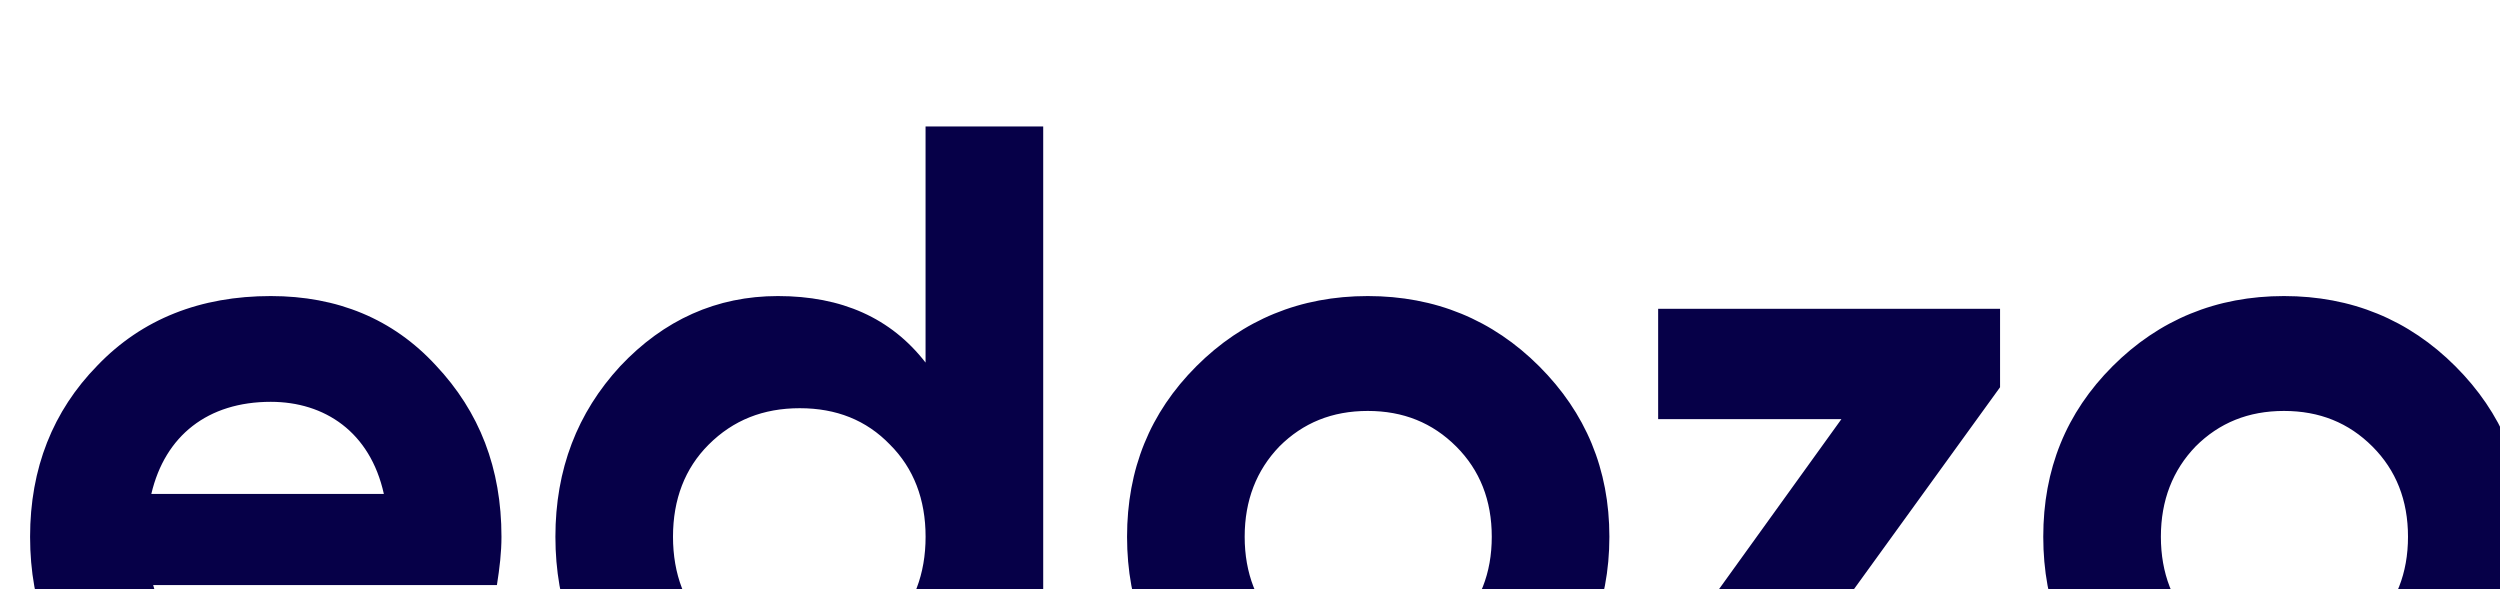
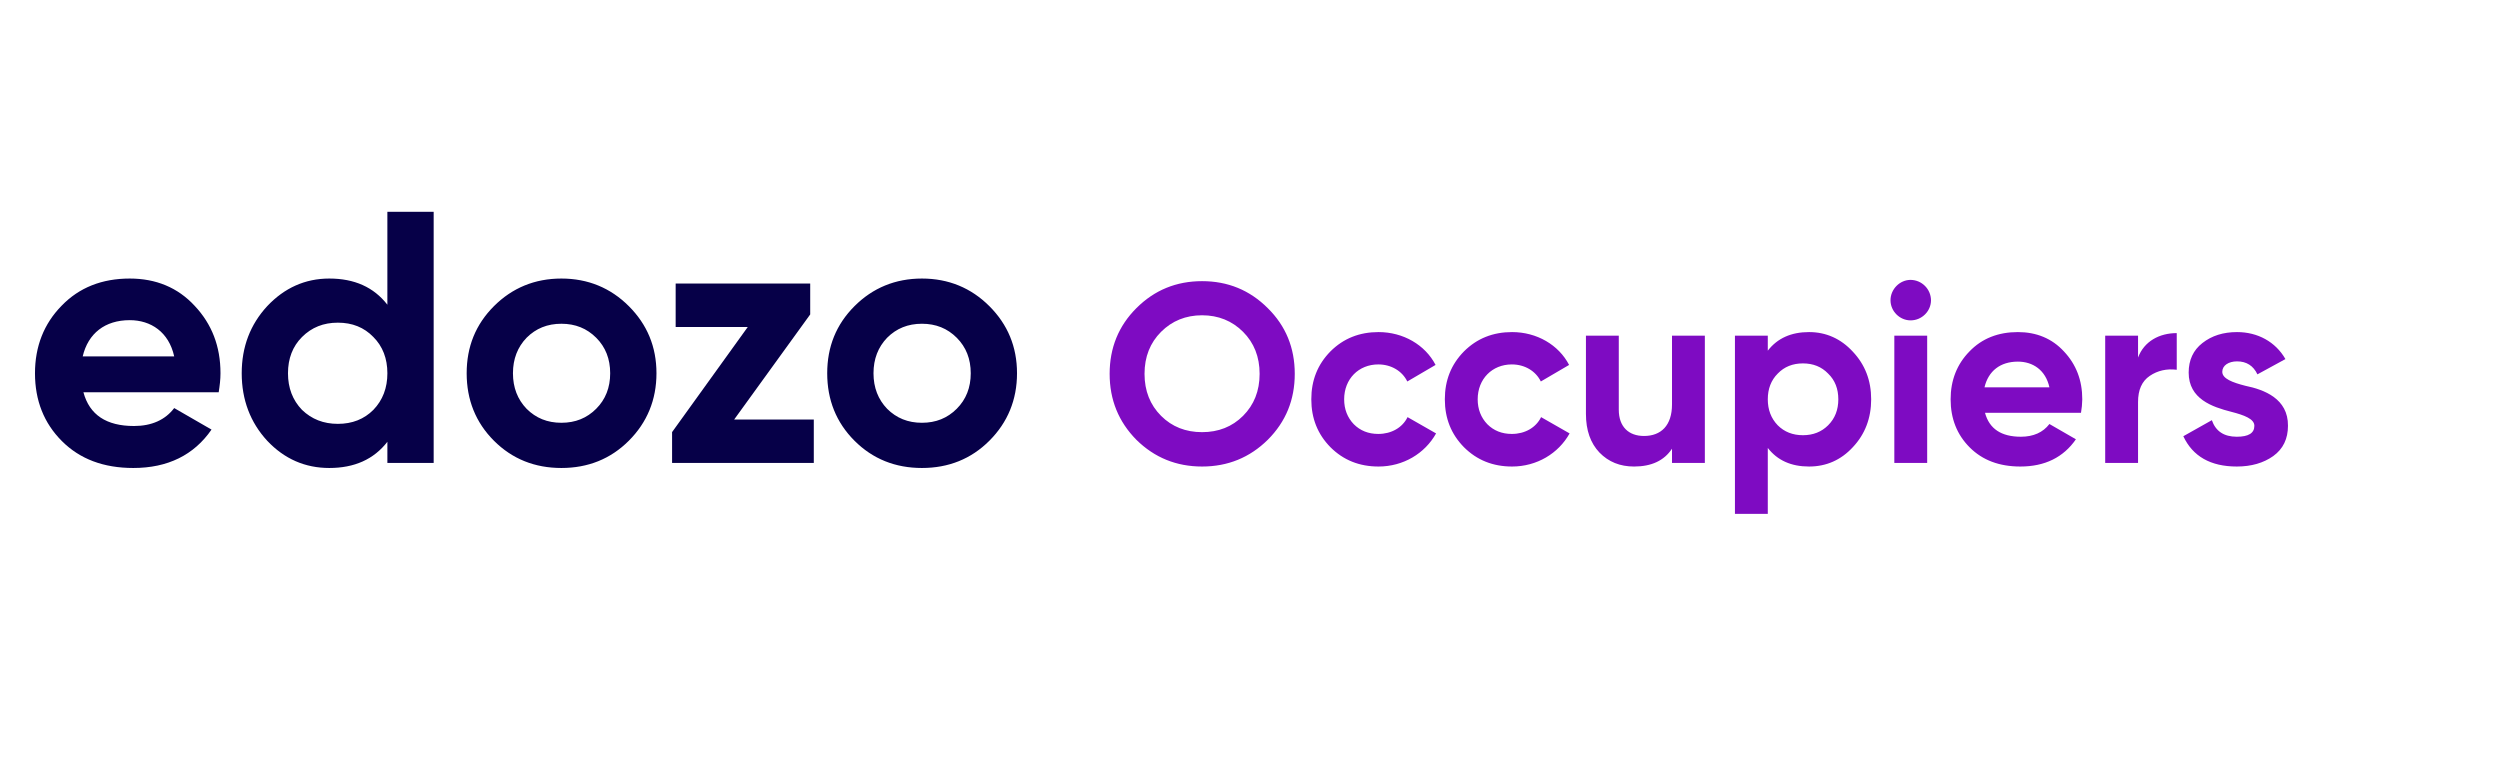
- <svg xmlns="http://www.w3.org/2000/svg" width="85" height="20" fill="none">
+ <svg xmlns="http://www.w3.org/2000/svg" width="144" height="44" viewBox="30 -14 152 66" fill="none">
  <path d="M16.895 19.893c.093-.589.155-1.116.155-1.643 0-2.325-.744-4.247-2.232-5.828-1.457-1.581-3.348-2.356-5.611-2.356-2.387 0-4.371.775-5.89 2.356-1.52 1.55-2.294 3.503-2.294 5.828 0 2.356.775 4.309 2.325 5.859 1.55 1.55 3.596 2.325 6.169 2.325 2.976 0 5.239-1.116 6.758-3.317l-3.224-1.86c-.775 1.023-1.953 1.55-3.472 1.55-2.387 0-3.844-.961-4.371-2.914h11.687Zm-11.75-3.1c.466-1.984 1.923-3.131 4.062-3.131 1.829 0 3.379 1.023 3.844 3.131H5.146ZM31.47 12.329c-1.178-1.519-2.852-2.263-5.022-2.263-2.078 0-3.875.806-5.363 2.387-1.457 1.581-2.201 3.503-2.201 5.797 0 2.294.744 4.247 2.2 5.828 1.489 1.581 3.287 2.356 5.364 2.356 2.17 0 3.843-.744 5.022-2.263V26h3.999V4.3h-4v8.029Zm-7.378 9.083c-.806-.837-1.21-1.891-1.21-3.162s.404-2.325 1.21-3.131c.837-.837 1.86-1.24 3.1-1.24s2.263.403 3.069 1.24c.806.806 1.209 1.86 1.209 3.131 0 1.271-.403 2.325-1.21 3.162-.805.806-1.828 1.209-3.068 1.209s-2.263-.403-3.1-1.209ZM52.332 24.078c1.58-1.581 2.387-3.534 2.387-5.828 0-2.294-.806-4.216-2.387-5.797-1.581-1.581-3.534-2.387-5.828-2.387-2.294 0-4.247.806-5.828 2.387-1.581 1.581-2.356 3.503-2.356 5.797 0 2.294.775 4.247 2.356 5.828 1.58 1.581 3.534 2.356 5.828 2.356 2.294 0 4.247-.775 5.828-2.356Zm-8.835-2.759c-.775-.806-1.178-1.829-1.178-3.069s.403-2.263 1.178-3.069c.806-.806 1.798-1.209 3.007-1.209s2.2.403 3.007 1.209c.806.806 1.209 1.829 1.209 3.069s-.403 2.263-1.21 3.069c-.805.806-1.797 1.209-3.006 1.209-1.21 0-2.201-.403-3.007-1.209ZM68.002 13.166V10.5H56.377v3.751h6.231l-6.54 9.083V26h12.244v-3.751H61.43l6.572-9.083ZM83.483 24.078c1.581-1.581 2.387-3.534 2.387-5.828 0-2.294-.806-4.216-2.387-5.797-1.58-1.581-3.534-2.387-5.828-2.387-2.294 0-4.247.806-5.828 2.387-1.58 1.581-2.356 3.503-2.356 5.797 0 2.294.775 4.247 2.356 5.828 1.581 1.581 3.534 2.356 5.828 2.356 2.294 0 4.247-.775 5.828-2.356Zm-8.835-2.759c-.775-.806-1.178-1.829-1.178-3.069s.403-2.263 1.178-3.069c.806-.806 1.798-1.209 3.007-1.209 1.21 0 2.201.403 3.007 1.209s1.21 1.829 1.21 3.069-.404 2.263-1.21 3.069c-.806.806-1.798 1.209-3.007 1.209s-2.2-.403-3.007-1.209Z" fill="#060048" />
  <path d="M107.535 23.998c1.562-1.562 2.332-3.454 2.332-5.698s-.77-4.136-2.332-5.676c-1.562-1.562-3.454-2.332-5.676-2.332s-4.114.77-5.676 2.332c-1.54 1.54-2.31 3.432-2.31 5.676s.77 4.136 2.31 5.698c1.562 1.54 3.454 2.31 5.676 2.31s4.114-.77 5.676-2.31Zm-9.218-2.068c-.946-.946-1.43-2.156-1.43-3.63 0-1.474.484-2.684 1.43-3.63.946-.946 2.134-1.43 3.542-1.43s2.596.484 3.542 1.43c.946.946 1.43 2.156 1.43 3.63 0 1.474-.484 2.684-1.43 3.63-.946.946-2.134 1.408-3.542 1.408s-2.596-.462-3.542-1.408ZM117.105 26.308c2.134 0 4.004-1.122 4.972-2.86l-2.464-1.408c-.44.902-1.386 1.452-2.53 1.452-.858 0-1.562-.286-2.112-.836-.55-.572-.836-1.298-.836-2.156 0-1.76 1.254-3.014 2.948-3.014 1.122 0 2.068.572 2.508 1.474l2.442-1.43c-.902-1.738-2.794-2.838-4.928-2.838-1.65 0-3.036.55-4.158 1.672-1.1 1.122-1.65 2.486-1.65 4.136s.55 3.014 1.65 4.136c1.122 1.122 2.508 1.672 4.158 1.672ZM128.642 26.308c2.134 0 4.004-1.122 4.972-2.86l-2.464-1.408c-.44.902-1.386 1.452-2.53 1.452-.858 0-1.562-.286-2.112-.836-.55-.572-.836-1.298-.836-2.156 0-1.76 1.254-3.014 2.948-3.014 1.122 0 2.068.572 2.508 1.474l2.442-1.43c-.902-1.738-2.794-2.838-4.928-2.838-1.65 0-3.036.55-4.158 1.672-1.1 1.122-1.65 2.486-1.65 4.136s.55 3.014 1.65 4.136c1.122 1.122 2.508 1.672 4.158 1.672ZM142.461 20.94c0 1.826-.946 2.728-2.42 2.728-1.32 0-2.178-.792-2.178-2.266V15h-2.838v6.754c0 1.43.396 2.53 1.166 3.344.792.814 1.782 1.21 2.992 1.21 1.496 0 2.596-.506 3.278-1.54V26h2.838V15h-2.838v5.94ZM154.301 14.692c-1.54 0-2.728.528-3.564 1.606V15h-2.838v15.4h2.838v-5.698c.836 1.078 2.024 1.606 3.564 1.606 1.474 0 2.75-.55 3.784-1.672 1.056-1.122 1.584-2.508 1.584-4.136 0-1.628-.528-2.992-1.584-4.114-1.034-1.122-2.31-1.694-3.784-1.694Zm-2.706 8.052c-.572-.594-.858-1.342-.858-2.244 0-.902.286-1.65.858-2.222.572-.594 1.298-.88 2.178-.88.88 0 1.606.286 2.178.88.594.572.88 1.32.88 2.222 0 .902-.286 1.65-.88 2.244-.572.572-1.298.858-2.178.858-.88 0-1.606-.286-2.178-.858ZM163.078 13.68c.968 0 1.76-.792 1.76-1.738a1.78 1.78 0 0 0-1.76-1.76c-.946 0-1.738.814-1.738 1.76 0 .946.792 1.738 1.738 1.738Zm1.43 12.32V15h-2.838v11h2.838ZM177.798 21.666a7.43 7.43 0 0 0 .11-1.166c0-1.65-.528-3.014-1.584-4.136-1.034-1.122-2.376-1.672-3.982-1.672-1.694 0-3.102.55-4.18 1.672-1.078 1.1-1.628 2.486-1.628 4.136 0 1.672.55 3.058 1.65 4.158 1.1 1.1 2.552 1.65 4.378 1.65 2.112 0 3.718-.792 4.796-2.354l-2.288-1.32c-.55.726-1.386 1.1-2.464 1.1-1.694 0-2.728-.682-3.102-2.068h8.294Zm-8.338-2.2c.33-1.408 1.364-2.222 2.882-2.222 1.298 0 2.398.726 2.728 2.222h-5.61ZM182.727 15h-2.838v11h2.838v-5.258c0-1.056.33-1.804 1.012-2.266.682-.462 1.474-.638 2.332-.528V14.78c-1.496 0-2.816.704-3.344 2.112V15ZM190.005 18.124c0-.55.55-.902 1.276-.902.814 0 1.408.374 1.76 1.122l2.42-1.32c-.858-1.496-2.398-2.332-4.18-2.332-1.188 0-2.178.308-2.992.946-.792.616-1.188 1.474-1.188 2.552 0 2.288 2.046 2.97 3.674 3.388 1.122.286 2.002.616 2.002 1.21 0 .638-.506.946-1.518.946-1.122 0-1.826-.484-2.156-1.43l-2.464 1.386c.814 1.738 2.354 2.618 4.62 2.618 1.254 0 2.31-.308 3.146-.902.858-.616 1.276-1.496 1.276-2.618.022-2.354-2.068-3.124-3.674-3.454-1.122-.286-2.002-.616-2.002-1.21Z" fill="#7E0BC2" />
</svg>
